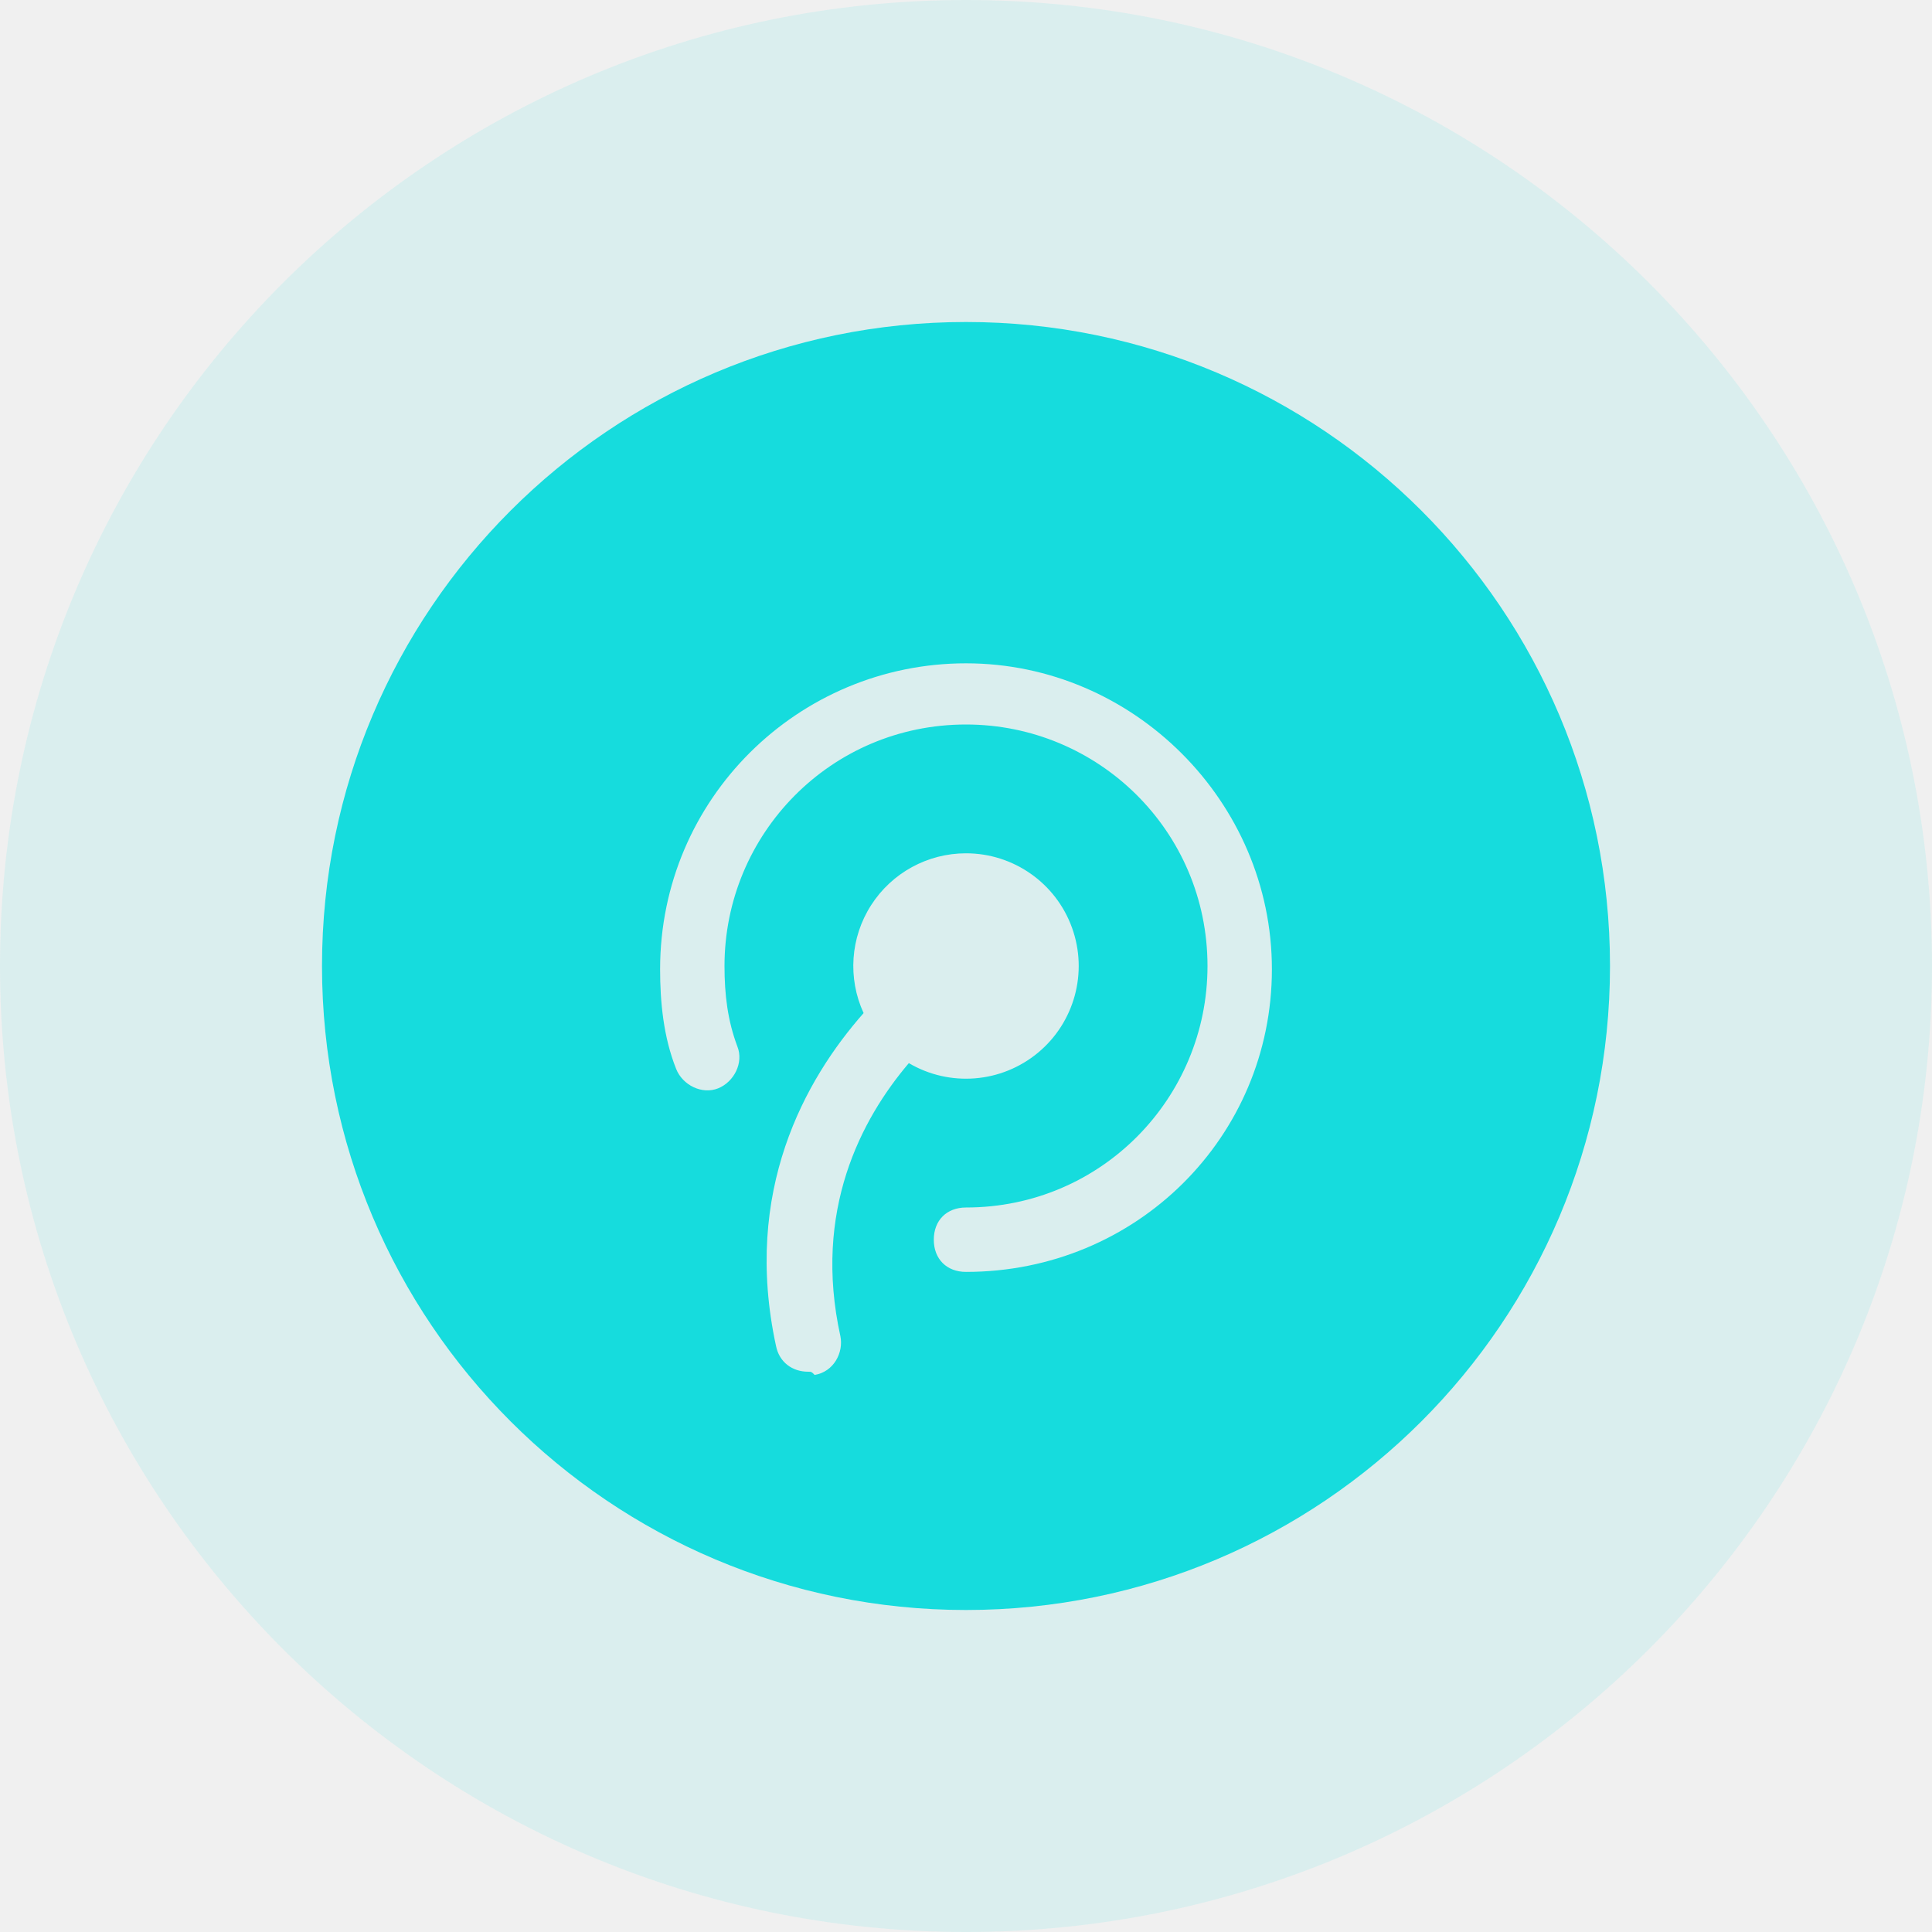
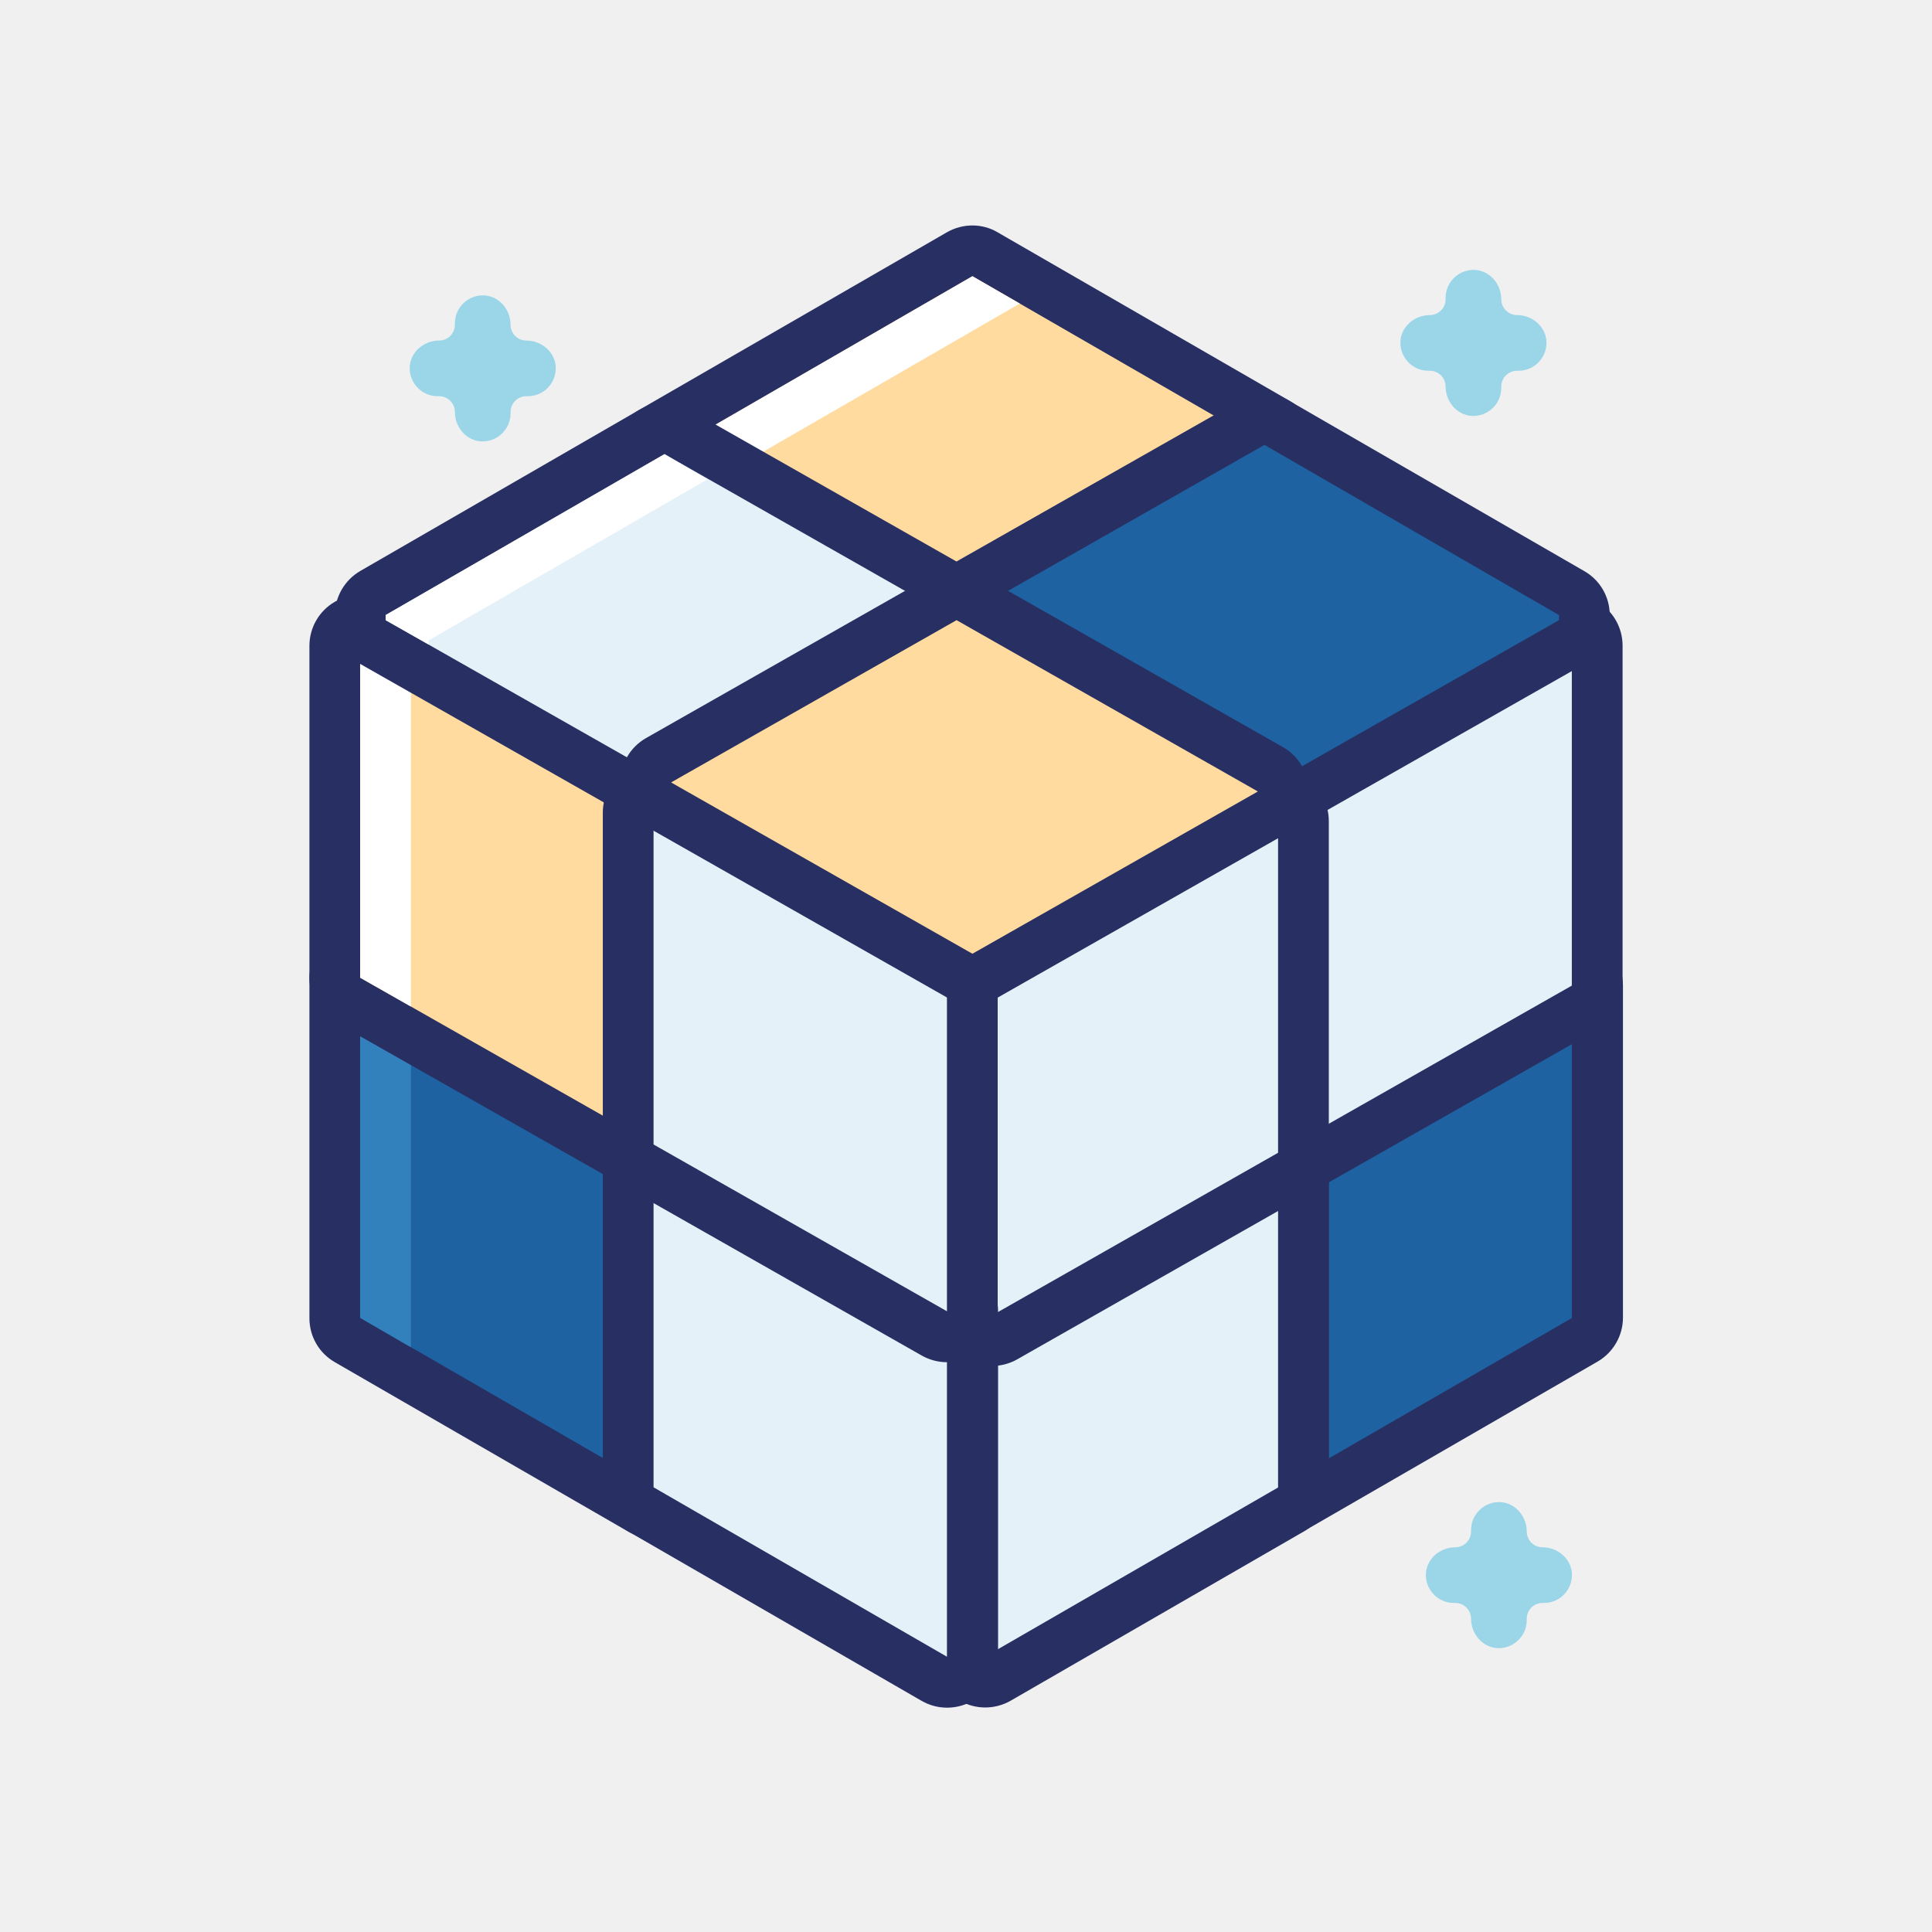
- <svg xmlns="http://www.w3.org/2000/svg" t="1624156384598" class="icon" viewBox="0 0 1024 1024" version="1.1" p-id="6022" width="200" height="200">
+ <svg xmlns="http://www.w3.org/2000/svg" t="1624167049857" class="icon" viewBox="0 0 1024 1024" version="1.1" p-id="26929" width="200" height="200">
  <defs>
    <style type="text/css" />
  </defs>
-   <path d="M512 512m-512 0a512 512 0 1 0 1024 0 512 512 0 1 0-1024 0Z" fill="#16DCDD" fill-opacity=".1" p-id="6023" />
-   <path d="M512 170.667c188.523 0 341.333 152.811 341.333 341.333s-152.811 341.333-341.333 341.333S170.667 700.523 170.667 512 323.477 170.667 512 170.667z m0 281.6a59.733 59.733 0 0 0-54.272 84.693c-31.04 35.2-64.213 94.357-46.421 176.427 1.707 8.533 8.533 13.653 17.067 13.653 1.707 0 1.707 0 3.413 1.707 10.24-1.707 15.36-11.947 13.653-20.48-14.677-66.539 11.029-115.115 36.267-144.789A59.733 59.733 0 1 0 512 452.267z m0-100.693c-88.747 0-162.133 71.68-162.133 162.133 0 17.067 1.707 35.84 8.533 52.907 3.413 8.533 13.653 13.653 22.187 10.24 8.533-3.413 13.653-13.653 10.24-22.187-5.12-13.653-6.827-27.307-6.827-42.667 0-69.973 56.32-128 128-128 69.973 0 128 56.32 128 128 0 69.973-56.32 128-128 128-10.24 0-17.067 6.827-17.067 17.067 0 10.24 6.827 17.067 17.067 17.067 90.453 0 162.133-71.68 162.133-160.427s-73.387-162.133-162.133-162.133z" fill="#16DCDD" p-id="6024" />
+   <path d="M279 180.5c-4.7 0-8.4-3.8-8.4-8.4 0-7.7-5.6-14.7-13.3-15.5-8.7-0.8-16.2 6.1-16.2 14.7v0.8c0 4.7-3.8 8.4-8.4 8.4-7.7 0-14.7 5.6-15.5 13.3-0.8 8.7 6.1 16.2 14.7 16.2h0.8c4.7 0 8.4 3.8 8.4 8.4 0 7.7 5.6 14.7 13.3 15.5 8.7 0.8 16.2-6.1 16.2-14.7v-0.8c0-4.7 3.8-8.4 8.4-8.4h0.8c8.6 0 15.5-7.4 14.7-16.2-0.8-7.7-7.8-13.3-15.5-13.3zM804.1 167c-4.7 0-8.4-3.8-8.4-8.4 0-7.7-5.6-14.7-13.3-15.5-8.7-0.8-16.2 6.1-16.2 14.7v0.8c0 4.7-3.8 8.4-8.4 8.4-7.7 0-14.7 5.6-15.5 13.3-0.8 8.7 6.1 16.2 14.7 16.2h0.8c4.7 0 8.4 3.8 8.4 8.4 0 7.7 5.6 14.7 13.3 15.5 8.7 0.8 16.2-6.1 16.2-14.7v-0.8c0-4.7 3.8-8.4 8.4-8.4h0.8c8.6 0 15.5-7.4 14.7-16.2-0.8-7.7-7.8-13.3-15.5-13.3zM817.6 820.1c-4.7 0-8.4-3.8-8.4-8.4 0-7.7-5.6-14.7-13.3-15.5-8.7-0.8-16.2 6.1-16.2 14.7v0.8c0 4.7-3.8 8.4-8.4 8.4-7.7 0-14.7 5.6-15.5 13.3-0.8 8.7 6.1 16.2 14.7 16.2h0.8c4.7 0 8.4 3.8 8.4 8.4 0 7.7 5.6 14.7 13.3 15.5 8.7 0.8 16.2-6.1 16.2-14.7v-0.8c0-4.7 3.8-8.4 8.4-8.4h0.8c8.6 0 15.5-7.4 14.7-16.2-0.8-7.7-7.8-13.3-15.5-13.3z" fill="#9AD6E8" p-id="26930" />
+   <path d="M677.4 801.9c-2.3 0-4.6-0.6-6.7-1.8-4.2-2.4-6.7-6.9-6.7-11.7V610.9c0-4.8 2.6-9.3 6.8-11.7l155.7-88.5c2.1-1.2 4.4-1.8 6.7-1.8s4.7 0.6 6.8 1.8c4.1 2.4 6.7 6.8 6.7 11.6v176.2c0 4.8-2.6 9.3-6.7 11.7l-155.7 89.9c-2.3 1.2-4.6 1.8-6.9 1.8z" fill="#1E62A1" p-id="26931" />
+   <path d="M833.1 522.4v176.2l-155.7 89.9V610.9l155.7-88.5m0-27c-4.6 0-9.2 1.2-13.3 3.5l-155.7 88.5c-8.4 4.8-13.6 13.7-13.6 23.4v177.5c0 9.6 5.1 18.5 13.5 23.3 4.2 2.4 8.8 3.6 13.5 3.6 4.6 0 9.3-1.2 13.5-3.6l155.7-89.9c8.3-4.8 13.5-13.7 13.5-23.3v-176c0-9.6-5.1-18.5-13.4-23.3-4.3-2.5-9-3.7-13.7-3.7z" fill="#282F63" p-id="26932" />
+   <path d="M677.4 624.4c-2.3 0-4.7-0.6-6.8-1.8-4.1-2.4-6.7-6.8-6.7-11.6V430.7c0-4.8 2.6-9.3 6.8-11.7l155.7-88.5c2.1-1.2 4.4-1.8 6.7-1.8s4.7 0.6 6.8 1.8c4.1 2.4 6.7 6.8 6.7 11.6v180.2c0 4.8-2.6 9.3-6.8 11.7L684 622.6c-2 1.2-4.3 1.8-6.6 1.8z" fill="#E5F1F9" p-id="26933" />
+   <path d="M833.1 342.2v180.2l-155.7 88.5V430.7l155.7-88.5m0-26.9c-4.6 0-9.2 1.2-13.3 3.5l-155.7 88.5c-8.4 4.8-13.6 13.7-13.6 23.4v180.2c0 9.6 5.1 18.5 13.4 23.3 4.2 2.4 8.9 3.7 13.5 3.7s9.2-1.2 13.3-3.5l155.7-88.5c8.4-4.8 13.6-13.7 13.6-23.4V342.2c0-9.6-5.1-18.5-13.4-23.3-4.1-2.4-8.8-3.6-13.5-3.6z" fill="#282F63" p-id="26934" />
+   <path d="M657.1 448.7c-2.3 0-4.6-0.6-6.7-1.8l-4-2.3c-4.2-2.4-6.8-6.9-6.8-11.7s2.6-9.3 6.8-11.7l4-2.3c2.1-1.2 4.4-1.8 6.7-1.8s4.7 0.6 6.8 1.8c4.1 2.4 6.7 6.8 6.7 11.6v4.5c0 4.8-2.5 9.2-6.7 11.6-2.1 1.5-4.5 2.1-6.8 2.1z" fill="#FFDBA0" p-id="26935" />
+   <path d="M657.1 430.7v4.5l-4-2.3 4-2.2m0-26.9c-4.6 0-9.2 1.2-13.3 3.5l-4 2.3c-8.4 4.8-13.6 13.7-13.6 23.4s5.2 18.6 13.6 23.4l4 2.3c4.1 2.3 8.7 3.5 13.3 3.5 4.7 0 9.4-1.2 13.5-3.7 8.3-4.8 13.4-13.7 13.4-23.3v-4.5c0-9.6-5.1-18.5-13.4-23.3-4.1-2.4-8.8-3.6-13.5-3.6z" fill="#282F63" p-id="26936" />
+   <path d="M501.9 712.6c-2.3 0-4.7-0.6-6.8-1.8-4.1-2.4-6.7-6.8-6.7-11.6V695c0-4.8 2.5-9.2 6.7-11.6 2.1-1.2 4.4-1.8 6.8-1.8 2.3 0 4.6 0.6 6.7 1.8l3.7 2.1c4.2 2.4 6.8 6.9 6.8 11.7s-2.6 9.3-6.8 11.7l-3.7 2.1c-2.1 1.1-4.4 1.6-6.7 1.6z" fill="#FFDBA0" p-id="26937" />
+   <path d="M501.9 695l3.7 2.1-3.7 2.1V695m0-26.9c-4.7 0-9.4 1.2-13.5 3.7-8.3 4.8-13.4 13.7-13.4 23.3v4.2c0 9.6 5.1 18.5 13.4 23.3 4.2 2.4 8.9 3.7 13.5 3.7s9.2-1.2 13.3-3.5l3.7-2.1c8.4-4.8 13.6-13.7 13.6-23.4s-5.2-18.6-13.6-23.4l-3.7-2.1c-4.2-2.6-8.7-3.7-13.3-3.7z" fill="#282F63" p-id="26938" />
+   <path d="M346.4 801.8c-2.3 0-4.6-0.6-6.7-1.8l-155.5-89.8c-4.2-2.4-6.7-6.9-6.7-11.7V518.2c0-4.8 2.5-9.2 6.7-11.6 2.1-1.2 4.4-1.8 6.8-1.8 2.3 0 4.6 0.6 6.7 1.8L353 594.9c4.2 2.4 6.8 6.9 6.8 11.7v181.7c0 4.8-2.6 9.3-6.7 11.7-2.1 1.2-4.4 1.8-6.7 1.8z" fill="#1E62A1" p-id="26939" />
+   <path d="M190.9 518.2l155.5 88.4v181.7l-155.5-89.8V518.2m0-26.9c-4.7 0-9.4 1.2-13.5 3.7-8.3 4.8-13.4 13.7-13.4 23.3v180.4c0 9.6 5.1 18.5 13.5 23.3L333 811.8c4.2 2.4 8.8 3.6 13.5 3.6 4.6 0 9.3-1.2 13.5-3.6 8.3-4.8 13.5-13.7 13.5-23.3V606.6c0-9.7-5.2-18.6-13.6-23.4l-155.5-88.4c-4.3-2.4-8.9-3.5-13.5-3.5z" fill="#282F63" p-id="26940" />
+   <path d="M217.8 545.1l128.6 73.1v-11.6l-155.5-88.4v180.3l26.9 15.6z" fill="#3381BC" p-id="26941" />
+   <path d="M522.1 891.5c-2.3 0-4.6-0.6-6.7-1.8-4.2-2.4-6.7-6.9-6.7-11.7V699.2c0-4.8 2.6-9.3 6.8-11.7l155.2-88.3c2.1-1.2 4.4-1.8 6.7-1.8s4.7 0.6 6.8 1.8c4.1 2.4 6.7 6.8 6.7 11.6v177.5c0 4.8-2.6 9.3-6.7 11.7L529 889.6c-2.2 1.3-4.5 1.9-6.9 1.9z" fill="#E5F1F9" p-id="26942" />
+   <path d="M677.4 610.9v177.5L522.2 878V699.2l3.7-2.1 151.5-86.2m0-26.9c-4.6 0-9.2 1.2-13.3 3.5l-151.6 86.2-3.7 2.1c-8.4 4.8-13.6 13.7-13.6 23.4v178.9c0 9.6 5.1 18.5 13.5 23.3 4.2 2.4 8.8 3.6 13.5 3.6 4.6 0 9.3-1.2 13.5-3.6l155.2-89.6c8.3-4.8 13.5-13.7 13.5-23.3V610.9c0-9.6-5.1-18.5-13.4-23.3-4.3-2.4-8.9-3.6-13.6-3.6z" fill="#282F63" p-id="26943" />
+   <path d="M525.8 710.6c-2.3 0-4.6-0.6-6.7-1.8l-3.7-2.1c-4.2-2.4-6.8-6.9-6.8-11.7V519c0-4.8 2.6-9.3 6.8-11.7l151.3-86c2.1-1.2 4.4-1.8 6.7-1.8s4.6 0.6 6.7 1.8l4 2.3c4.2 2.4 6.8 6.9 6.8 11.7V611c0 4.8-2.6 9.3-6.8 11.7l-151.6 86.2c-2.1 1.1-4.4 1.7-6.7 1.7z" fill="#E5F1F9" p-id="26944" />
+   <path d="M673.4 433l4 2.3V611l-151.6 86.2-3.7-2.1V519l151.3-86m0-26.9c-4.6 0-9.2 1.2-13.3 3.5l-151.3 86c-8.4 4.8-13.6 13.7-13.6 23.4v176c0 9.7 5.2 18.6 13.6 23.4l3.7 2.1c4.1 2.3 8.7 3.5 13.3 3.5 4.6 0 9.2-1.2 13.3-3.5l151.6-86.2c8.4-4.8 13.6-13.7 13.6-23.4V435.2c0-9.7-5.2-18.6-13.6-23.4l-4-2.3c-4.1-2.3-8.7-3.4-13.3-3.4z" fill="#282F63" p-id="26945" />
+   <path d="M346.4 620.1c-2.3 0-4.6-0.6-6.7-1.8l-155.5-88.4c-4.2-2.4-6.8-6.9-6.8-11.7v-176c0-4.8 2.5-9.2 6.7-11.6 2.1-1.2 4.4-1.8 6.8-1.8 2.3 0 4.6 0.6 6.7 1.8L353 418.9c4.2 2.4 6.8 6.9 6.8 11.7v176c0 4.8-2.5 9.2-6.7 11.6-2 1.2-4.4 1.9-6.7 1.9z" fill="#FFDBA0" p-id="26946" />
+   <path d="M190.9 342.2l155.5 88.4v176l-155.5-88.4v-176m0-26.9c-4.7 0-9.4 1.2-13.5 3.7-8.3 4.8-13.4 13.7-13.4 23.3v176c0 9.7 5.2 18.6 13.6 23.4L333.1 630c4.1 2.3 8.7 3.5 13.3 3.5 4.7 0 9.4-1.2 13.5-3.7 8.3-4.8 13.4-13.7 13.4-23.3v-176c0-9.7-5.2-18.6-13.6-23.4l-155.5-88.4c-4.1-2.3-8.7-3.4-13.3-3.4z" fill="#282F63" p-id="26947" />
+   <path d="M217.8 362.4l128.6 73.1v-4.9l-155.5-88.4v176l26.9 15.3z" fill="#FFFFFF" p-id="26948" />
+   <path d="M501.9 891.5c-2.3 0-4.6-0.6-6.7-1.8L339.6 800c-4.2-2.4-6.7-6.9-6.7-11.7V606.6c0-4.8 2.5-9.2 6.7-11.6 2.1-1.2 4.4-1.8 6.8-1.8 2.3 0 4.6 0.6 6.7 1.8l155.5 88.4c4.2 2.4 6.8 6.9 6.8 11.7v183.1c0 4.8-2.6 9.3-6.7 11.7-2.2 1-4.5 1.6-6.8 1.6z" fill="#E5F1F9" p-id="26949" />
+   <path d="M346.4 606.6L501.9 695v183.1l-155.5-89.8V606.6m0-26.9c-4.7 0-9.4 1.2-13.5 3.7-8.3 4.8-13.4 13.7-13.4 23.3v181.7c0 9.6 5.1 18.5 13.5 23.3l155.5 89.8c4.2 2.4 8.8 3.6 13.5 3.6 4.6 0 9.3-1.2 13.5-3.6 8.3-4.8 13.5-13.7 13.5-23.3V695c0-9.7-5.2-18.6-13.6-23.4l-155.5-88.4c-4.3-2.4-8.9-3.5-13.5-3.5z" fill="#282F63" p-id="26950" />
+   <path d="M501.9 708.5c-2.3 0-4.6-0.6-6.7-1.8l-155.5-88.4c-4.2-2.4-6.8-6.9-6.8-11.7v-176c0-4.8 2.5-9.2 6.7-11.6 2.1-1.2 4.4-1.8 6.8-1.8 2.3 0 4.6 0.6 6.7 1.8l155.5 88.4c4.2 2.4 6.8 6.9 6.8 11.7v176c0 4.8-2.5 9.2-6.7 11.6-2.2 1.2-4.5 1.8-6.8 1.8z" fill="#E5F1F9" p-id="26951" />
+   <path d="M346.4 430.6L501.9 519v176l-155.5-88.4v-176m0-26.9c-4.7 0-9.4 1.2-13.5 3.7-8.3 4.8-13.4 13.7-13.4 23.3v176c0 9.7 5.2 18.6 13.6 23.4l155.5 88.4c4.1 2.3 8.7 3.5 13.3 3.5 4.7 0 9.4-1.2 13.5-3.7 8.3-4.8 13.4-13.7 13.4-23.3V519c0-9.7-5.2-18.6-13.6-23.4l-155.5-88.4c-4.1-2.4-8.7-3.5-13.3-3.5z" fill="#282F63" p-id="26952" />
+   <path d="M507 342.1c-2.3 0-4.6-0.6-6.7-1.8l-154.8-88c-4.2-2.4-6.8-6.8-6.8-11.7 0-4.8 2.6-9.3 6.7-11.7l163.2-94.2c2.1-1.2 4.4-1.8 6.7-1.8s4.6 0.6 6.7 1.8l155 89.5c4.2 2.4 6.7 6.9 6.7 11.7 0 4.8-2.6 9.3-6.8 11.7l-163.3 92.8c-2 1.2-4.3 1.7-6.6 1.7z" fill="#FFDBA0" p-id="26953" />
+   <path d="M515.4 146.4l154.9 89.4L507 328.7l-154.8-88 163.2-94.3m0-26.9c-4.6 0-9.3 1.2-13.5 3.6l-163.2 94.2c-8.4 4.8-13.5 13.8-13.5 23.4 0 9.7 5.2 18.6 13.6 23.3l154.8 88c4.1 2.3 8.7 3.5 13.3 3.5 4.6 0 9.2-1.2 13.3-3.5l163.3-92.8c8.4-4.8 13.6-13.7 13.6-23.3 0-9.7-5.1-18.6-13.5-23.4l-154.9-89.4c-4-2.4-8.7-3.6-13.3-3.6z" fill="#282F63" p-id="26954" />
+   <path d="M379.1 254.1l161.4-93.2-25.1-14.5-163.2 94.3 154.8 88 1.6-1z" fill="#FFFFFF" p-id="26955" />
+   <path d="M355.7 428.2c-2.3 0-4.6-0.6-6.7-1.8l-151.3-86c-4.2-2.4-6.8-6.9-6.8-11.7V326c0-4.8 2.6-9.3 6.7-11.7L345.4 229c2.1-1.2 4.4-1.8 6.7-1.8s4.6 0.6 6.7 1.8l154.8 88c4.2 2.4 6.8 6.9 6.8 11.7s-2.6 9.3-6.8 11.7l-151.3 86c-2 1.2-4.3 1.8-6.6 1.8z" fill="#E5F1F9" p-id="26956" />
+   <path d="M352.2 240.7l154.8 88-151.3 86-151.3-86V326l147.8-85.3m0-27c-4.7 0-9.3 1.2-13.5 3.6L191 302.6c-8.3 4.8-13.5 13.7-13.5 23.3v2.7c0 9.7 5.2 18.6 13.6 23.4l151.3 86c4.1 2.3 8.7 3.5 13.3 3.5s9.2-1.2 13.3-3.5l151.3-86c8.4-4.8 13.6-13.7 13.6-23.4s-5.2-18.6-13.6-23.4l-154.8-88c-4.1-2.3-8.7-3.5-13.3-3.5z" fill="#282F63" p-id="26957" />
+   <path d="M227.2 339.4l147.7-85.3-22.7-13.4L204.4 326v2.7l22.8 12.9z" fill="#FFFFFF" p-id="26958" />
+   <path d="M666.7 432.9c-2.3 0-4.6-0.6-6.7-1.8l-159.7-90.8c-4.2-2.4-6.8-6.9-6.8-11.7s2.6-9.3 6.8-11.7l163.3-92.8c2.1-1.2 4.4-1.8 6.7-1.8s4.6 0.6 6.7 1.8l156.1 90.1c4.2 2.4 6.7 6.9 6.7 11.7v2.7c0 4.8-2.6 9.3-6.8 11.7l-159.7 90.8c-2.1 1.3-4.4 1.8-6.6 1.8z" fill="#1E62A1" p-id="26959" />
+   <path d="M670.2 235.8L826.3 326v2.7l-155.7 88.5-4 2.3L507 328.7l163.2-92.9m0-26.9c-4.6 0-9.2 1.2-13.3 3.5l-163.3 92.8c-8.4 4.8-13.6 13.7-13.6 23.4s5.2 18.6 13.6 23.4l159.7 90.8c4.1 2.3 8.7 3.5 13.3 3.5 4.6 0 9.2-1.2 13.3-3.5l4-2.3L839.6 352c8.4-4.8 13.6-13.7 13.6-23.4V326c0-9.6-5.1-18.5-13.5-23.3l-156.1-90.1c-4.1-2.5-8.7-3.7-13.4-3.7z" fill="#282F63" p-id="26960" />
+   <path d="M515.4 519c-2.3 0-4.6-0.6-6.7-1.8L349 426.4c-4.2-2.4-6.8-6.9-6.8-11.7s2.6-9.3 6.8-11.7l151.3-86c2.1-1.2 4.4-1.8 6.7-1.8s4.6 0.6 6.7 1.8l159.7 90.8c4.2 2.4 6.8 6.9 6.8 11.7s-2.6 9.3-6.8 11.7l-151.3 86c-2.1 1.2-4.4 1.8-6.7 1.8z" fill="#FFDBA0" p-id="26961" />
+   <path d="M507 328.7l159.7 90.8-151.3 86-155.5-88.4v-3 3l-4.2-2.4 151.3-86m0-27c-4.6 0-9.2 1.2-13.3 3.5l-151.3 86c-8.4 4.8-13.6 13.7-13.6 23.4s5.2 18.6 13.6 23.4l4.2 2.4 155.5 88.4c4.1 2.3 8.7 3.5 13.3 3.5 4.6 0 9.2-1.2 13.3-3.5l151.3-86c8.4-4.8 13.6-13.7 13.6-23.4s-5.2-18.6-13.6-23.4l-159.7-90.8c-4.1-2.3-8.7-3.5-13.3-3.5z" fill="#282F63" p-id="26962" />
</svg>
